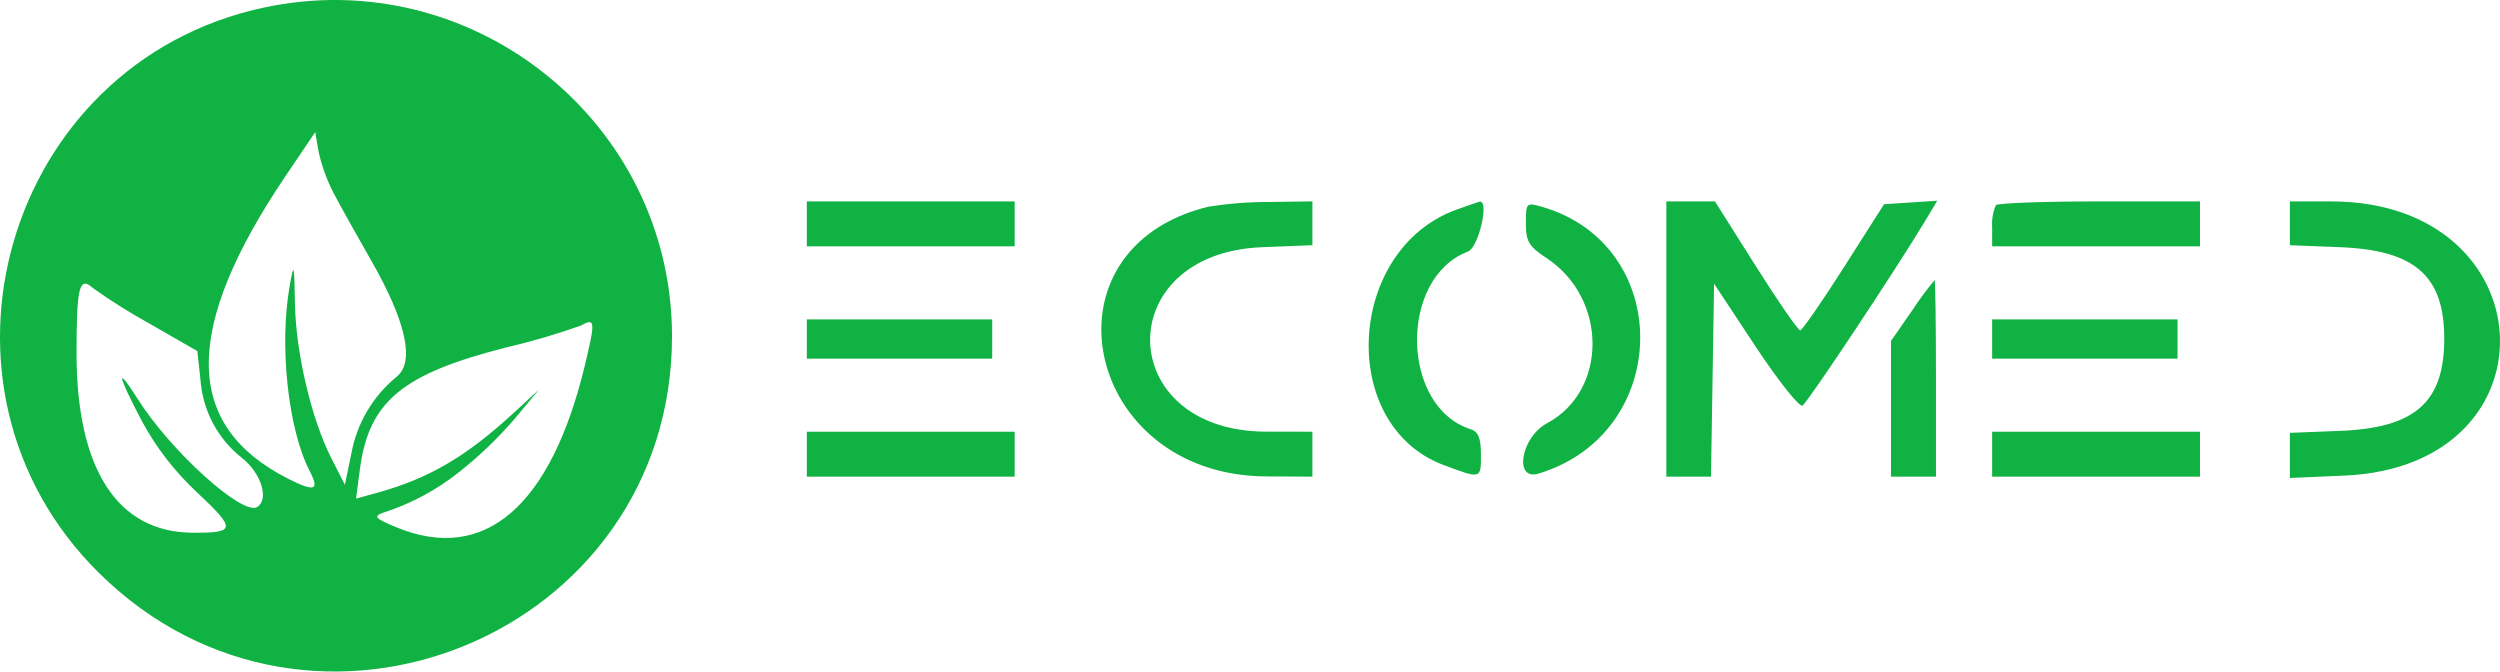
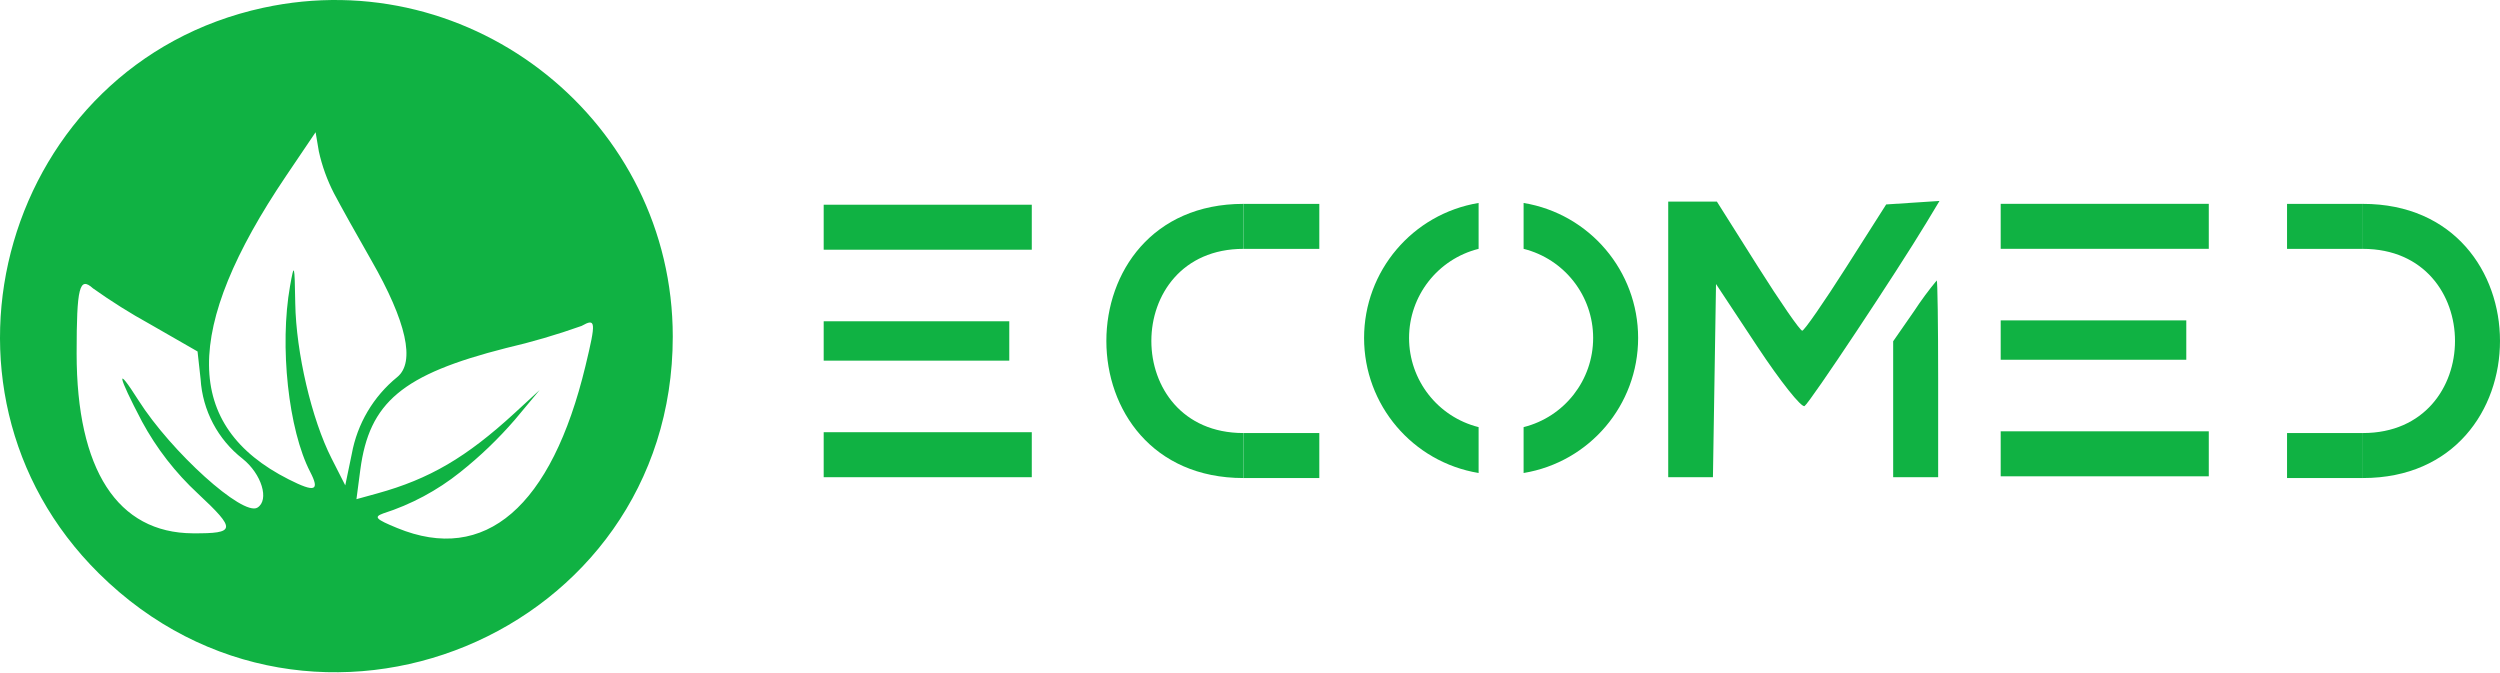
- <svg xmlns="http://www.w3.org/2000/svg" id="svg" viewBox="0 0 313.954 84.33">
+ <svg xmlns="http://www.w3.org/2000/svg" id="svg" viewBox="0 0 313.599 84.33">
  <defs>
-     <style>.cls-1{fill:#10b243;fill-rule:evenodd;}</style>
+     <style>.cls-1{fill:none;}.cls-2{fill:#10b243;}</style>
  </defs>
-   <g id="svgg">
-     <path id="path0" class="cls-1" d="M33.011.977c-32.403,7.034-44.187,47.612-20.604,70.953,26.734,26.46,71.985,7.786,71.985-29.707,0-26.86-25.042-46.963-51.381-41.246m8.875,23.257c.814,1.552,2.922,5.334,4.685,8.405,4.422,7.707,5.552,12.803,3.252,14.666a16.152,16.152,0,0,0-5.696,9.636l-.818,3.943-1.725-3.395c-2.489-4.897-4.445-13.257-4.547-19.435-.082-4.98-.127-5.133-.653-2.18-1.341,7.539-.205,18.04,2.523,23.316,1.24,2.396.614,2.614-2.698.94-13.216-6.682-13.317-18.83-.318-38.071l3.698-5.474.408,2.413a21.63,21.63,0,0,0,1.889,5.236m59.437,3.88v2.822h26.103V25.292h-26.103v2.822m50.441-2.162c-21.697,5.282-15.62,33.756,7.231,33.877l5.82.031V54.216l-5.82-.011c-19.101-.038-19.564-22.416-.478-23.163l6.298-.246V25.292l-5.467.072a48.471,48.471,0,0,0-7.584.588m31.216.347c-13.903,4.961-15.064,27.102-1.684,32.103,4.715,1.763,4.683,1.771,4.683-1.269,0-2.11-.324-2.924-1.284-3.229-8.806-2.795-9.057-19.001-.347-22.313,1.341-.51,2.729-6.491,1.455-6.268-.097.017-1.368.456-2.823.976m8.643,1.746c0,2.277.368,2.897,2.59,4.36,7.681,5.058,7.713,16.667.057,20.753-3.273,1.747-4.199,7.265-1.06,6.318,16.821-5.073,17.099-28.726.394-33.517-1.921-.551-1.981-.488-1.981,2.086m17.637,14.531V59.86h5.61l.193-12.116.193-12.116,5.203,7.871c2.861,4.328,5.519,7.674,5.906,7.435.65-.402,11.594-16.875,15.306-23.038l1.618-2.688-3.344.218-3.343.219-5.029,7.901c-2.766,4.346-5.241,7.918-5.499,7.937s-2.772-3.616-5.587-8.078l-5.119-8.113h-6.108V42.576m41.387-16.813a6.076,6.076,0,0,0-.47,2.821v2.352h26.102V25.292H263.698c-6.919,0-12.792.212-13.051.471m36.92,2.281v2.752l6.298.246c9.432.369,13.112,3.618,13.089,11.554-.023,7.933-3.675,11.146-13.089,11.514l-6.298.247v5.667l6.878-.3c27.1-1.183,25.444-34.432-1.715-34.432h-5.163v2.752M18.809,40.659l5.971,3.428.384,3.477a13.735,13.735,0,0,0,5.264,9.977c2.395,1.911,3.391,5.191,1.863,6.135-1.827,1.129-10.816-6.984-14.936-13.481-2.862-4.514-2.64-3.211.459,2.685a35.062,35.062,0,0,0,7.015,9.038c4.835,4.522,4.772,5.01-.636,4.981-9.459-.05-14.581-7.976-14.581-22.564,0-8.319.35-9.707,2.053-8.165a73.335,73.335,0,0,0,7.144,4.489m221.315-1.662-2.646,3.811V59.86h5.644V47.514c0-6.79-.079-12.342-.176-12.337a42.203,42.203,0,0,0-2.822,3.82m-166.68,6.897c-4.263,17.7-12.597,24.877-23.62,20.341-2.701-1.111-2.964-1.384-1.764-1.828a30.152,30.152,0,0,0,9.662-5.172,51.087,51.087,0,0,0,6.857-6.577l3.115-3.733-3.115,2.866c-6.066,5.581-10.7,8.294-17.258,10.105l-2.608.72.482-3.671c1.116-8.498,5.28-11.978,18.291-15.287a87.14,87.14,0,0,0,9.464-2.773c1.8-1.008,1.842-.588.494,5.009m27.879-3.318v2.469h23.281V40.107h-23.281v2.469m148.854,0v2.469h23.28V40.107h-23.28v2.469m-148.854,14.462V59.86h26.103V54.216h-26.103v2.822m148.854,0V59.86h26.102V54.216h-26.102v2.822" transform="translate(-0.00001 0)" />
-   </g>
+   <path class="cls-1" d="M45.195,58.945l-.482,3.671,2.608-.72c6.558-1.811,11.192-4.524,17.258-10.105l3.115-2.866-3.115,3.733a51.09,51.09,0,0,1-6.857,6.577,30.151,30.151,0,0,1-9.662,5.172c-1.2.444-.937.717,1.764,1.828,11.023,4.536,19.357-2.641,23.62-20.341,1.348-5.597,1.306-6.017-.494-5.009a87.137,87.137,0,0,1-9.464,2.773C50.475,46.967,46.311,50.447,45.195,58.945Z" transform="translate(0.00002 -0.00001)" />
+   <path class="cls-1" d="M30.428,57.541a13.735,13.735,0,0,1-5.264-9.977l-.384-3.477-5.971-3.428a73.347,73.347,0,0,1-7.144-4.489c-1.703-1.542-2.053-.154-2.053,8.165,0,14.588,5.122,22.514,14.581,22.564,5.408.029,5.471-.459.636-4.981a35.064,35.064,0,0,1-7.015-9.038c-3.099-5.896-3.321-7.199-.459-2.685,4.12,6.497,13.109,14.61,14.936,13.481C33.819,62.732,32.823,59.452,30.428,57.541Z" transform="translate(0.00002 -0.00001)" />
+   <path class="cls-1" d="M49.823,47.305c2.3-1.863,1.17-6.959-3.252-14.666-1.763-3.071-3.871-6.853-4.685-8.405a21.628,21.628,0,0,1-1.889-5.236l-.408-2.413-3.698,5.474c-12.999,19.241-12.898,31.389.318,38.071,3.312,1.674,3.938,1.456,2.698-.94-2.728-5.276-3.864-15.777-2.523-23.316.526-2.953.571-2.8.653,2.18.102,6.178,2.058,14.538,4.547,19.435l1.725,3.395.818-3.943A16.151,16.151,0,0,1,49.823,47.305Z" transform="translate(0.00002 -0.00001)" />
+   <path class="cls-2" d="M33.011.977C.608,8.011-11.176,48.589,12.407,71.93c26.734,26.46,71.985,7.786,71.985-29.707C84.392,15.363,59.35-4.74,33.011.977Zm-.72,62.699c-1.827,1.129-10.816-6.984-14.936-13.481-2.862-4.514-2.64-3.211.459,2.685a35.064,35.064,0,0,0,7.015,9.038c4.835,4.522,4.772,5.01-.636,4.981-9.459-.05-14.581-7.976-14.581-22.564,0-8.319.35-9.707,2.053-8.165a73.347,73.347,0,0,0,7.144,4.489l5.971,3.428.384,3.477a13.735,13.735,0,0,0,5.264,9.977C32.823,59.452,33.819,62.732,32.291,63.676ZM43.309,60.884l-1.725-3.395c-2.489-4.897-4.445-13.257-4.547-19.435-.082-4.98-.127-5.133-.653-2.18-1.341,7.539-.205,18.04,2.523,23.316,1.24,2.396.614,2.614-2.698.94-13.216-6.682-13.317-18.83-.318-38.071l3.698-5.474.408,2.413a21.628,21.628,0,0,0,1.889,5.236c.814,1.552,2.922,5.334,4.685,8.405,4.422,7.707,5.552,12.803,3.252,14.666a16.151,16.151,0,0,0-5.696,9.636ZM73.444,45.894c-4.263,17.7-12.597,24.877-23.62,20.341-2.701-1.111-2.964-1.384-1.764-1.828a30.151,30.151,0,0,0,9.662-5.172,51.09,51.09,0,0,0,6.857-6.577l3.115-3.733-3.115,2.866c-6.066,5.581-10.7,8.294-17.258,10.105l-2.608.72.482-3.671c1.116-8.498,5.28-11.978,18.291-15.287a87.137,87.137,0,0,0,9.464-2.773C74.75,39.877,74.792,40.297,73.444,45.894Z" transform="translate(0.00002 -0.00001)" />
+   <path class="cls-2" d="M236.602,25.645l-5.029,7.901c-2.766,4.346-5.241,7.918-5.499,7.937-.258.019-2.772-3.616-5.587-8.078l-5.119-8.113h-6.108V59.86h5.61l.193-12.116.193-12.116,5.203,7.871c2.861,4.328,5.519,7.674,5.906,7.435.65-.402,11.594-16.875,15.306-23.038l1.618-2.688-3.344.218Z" transform="translate(0.00002 -0.00001)" />
+   <path class="cls-2" d="M240.124,38.997l-2.646,3.811V59.86h5.644V47.514c0-6.79-.079-12.342-.176-12.337A42.21,42.21,0,0,0,240.124,38.997Z" transform="translate(0.00002 -0.00001)" />
+   <rect class="cls-2" x="103.323" y="54.216" width="26.103" height="5.644" />
+   <rect class="cls-2" x="103.323" y="40.301" width="23.281" height="4.938" />
+   <rect class="cls-2" x="103.323" y="25.68" width="26.103" height="5.644" />
+   <rect class="cls-2" x="250.966" y="54.104" width="26.103" height="5.644" />
+   <rect class="cls-2" x="250.966" y="40.189" width="23.281" height="4.938" />
+   <rect class="cls-2" x="250.966" y="25.568" width="26.103" height="5.644" />
+   <path class="cls-2" d="M185.476,53.579a11.529,11.529,0,0,1,0-22.365v-5.755a17.167,17.167,0,0,0,0,33.874Z" transform="translate(0.00002 -0.00001)" />
+   <path class="cls-2" d="M191.12,25.459v5.755a11.529,11.529,0,0,1,0,22.365v5.755a17.167,17.167,0,0,0,0-33.874Z" transform="translate(0.00002 -0.00001)" />
+   <path class="cls-2" d="M155.977,31.218c-15.402,0-15.402,23.103,0,23.103v5.644c-22.927,0-22.927-34.391,0-34.391Z" transform="translate(0.00002 -0.00001)" />
+   <rect class="cls-2" x="155.977" y="25.576" width="9.517" height="5.644" />
+   <rect class="cls-2" x="155.977" y="54.321" width="9.517" height="5.644" />
+   <path class="cls-2" d="M296.403,25.574c22.927,0,22.927,34.391,0,34.391v-5.644c15.402,0,15.402-23.103,0-23.103Z" transform="translate(0.00002 -0.00001)" />
+   <rect class="cls-2" x="286.886" y="25.575" width="9.517" height="5.644" />
+   <rect class="cls-2" x="286.886" y="54.321" width="9.517" height="5.644" />
</svg>
